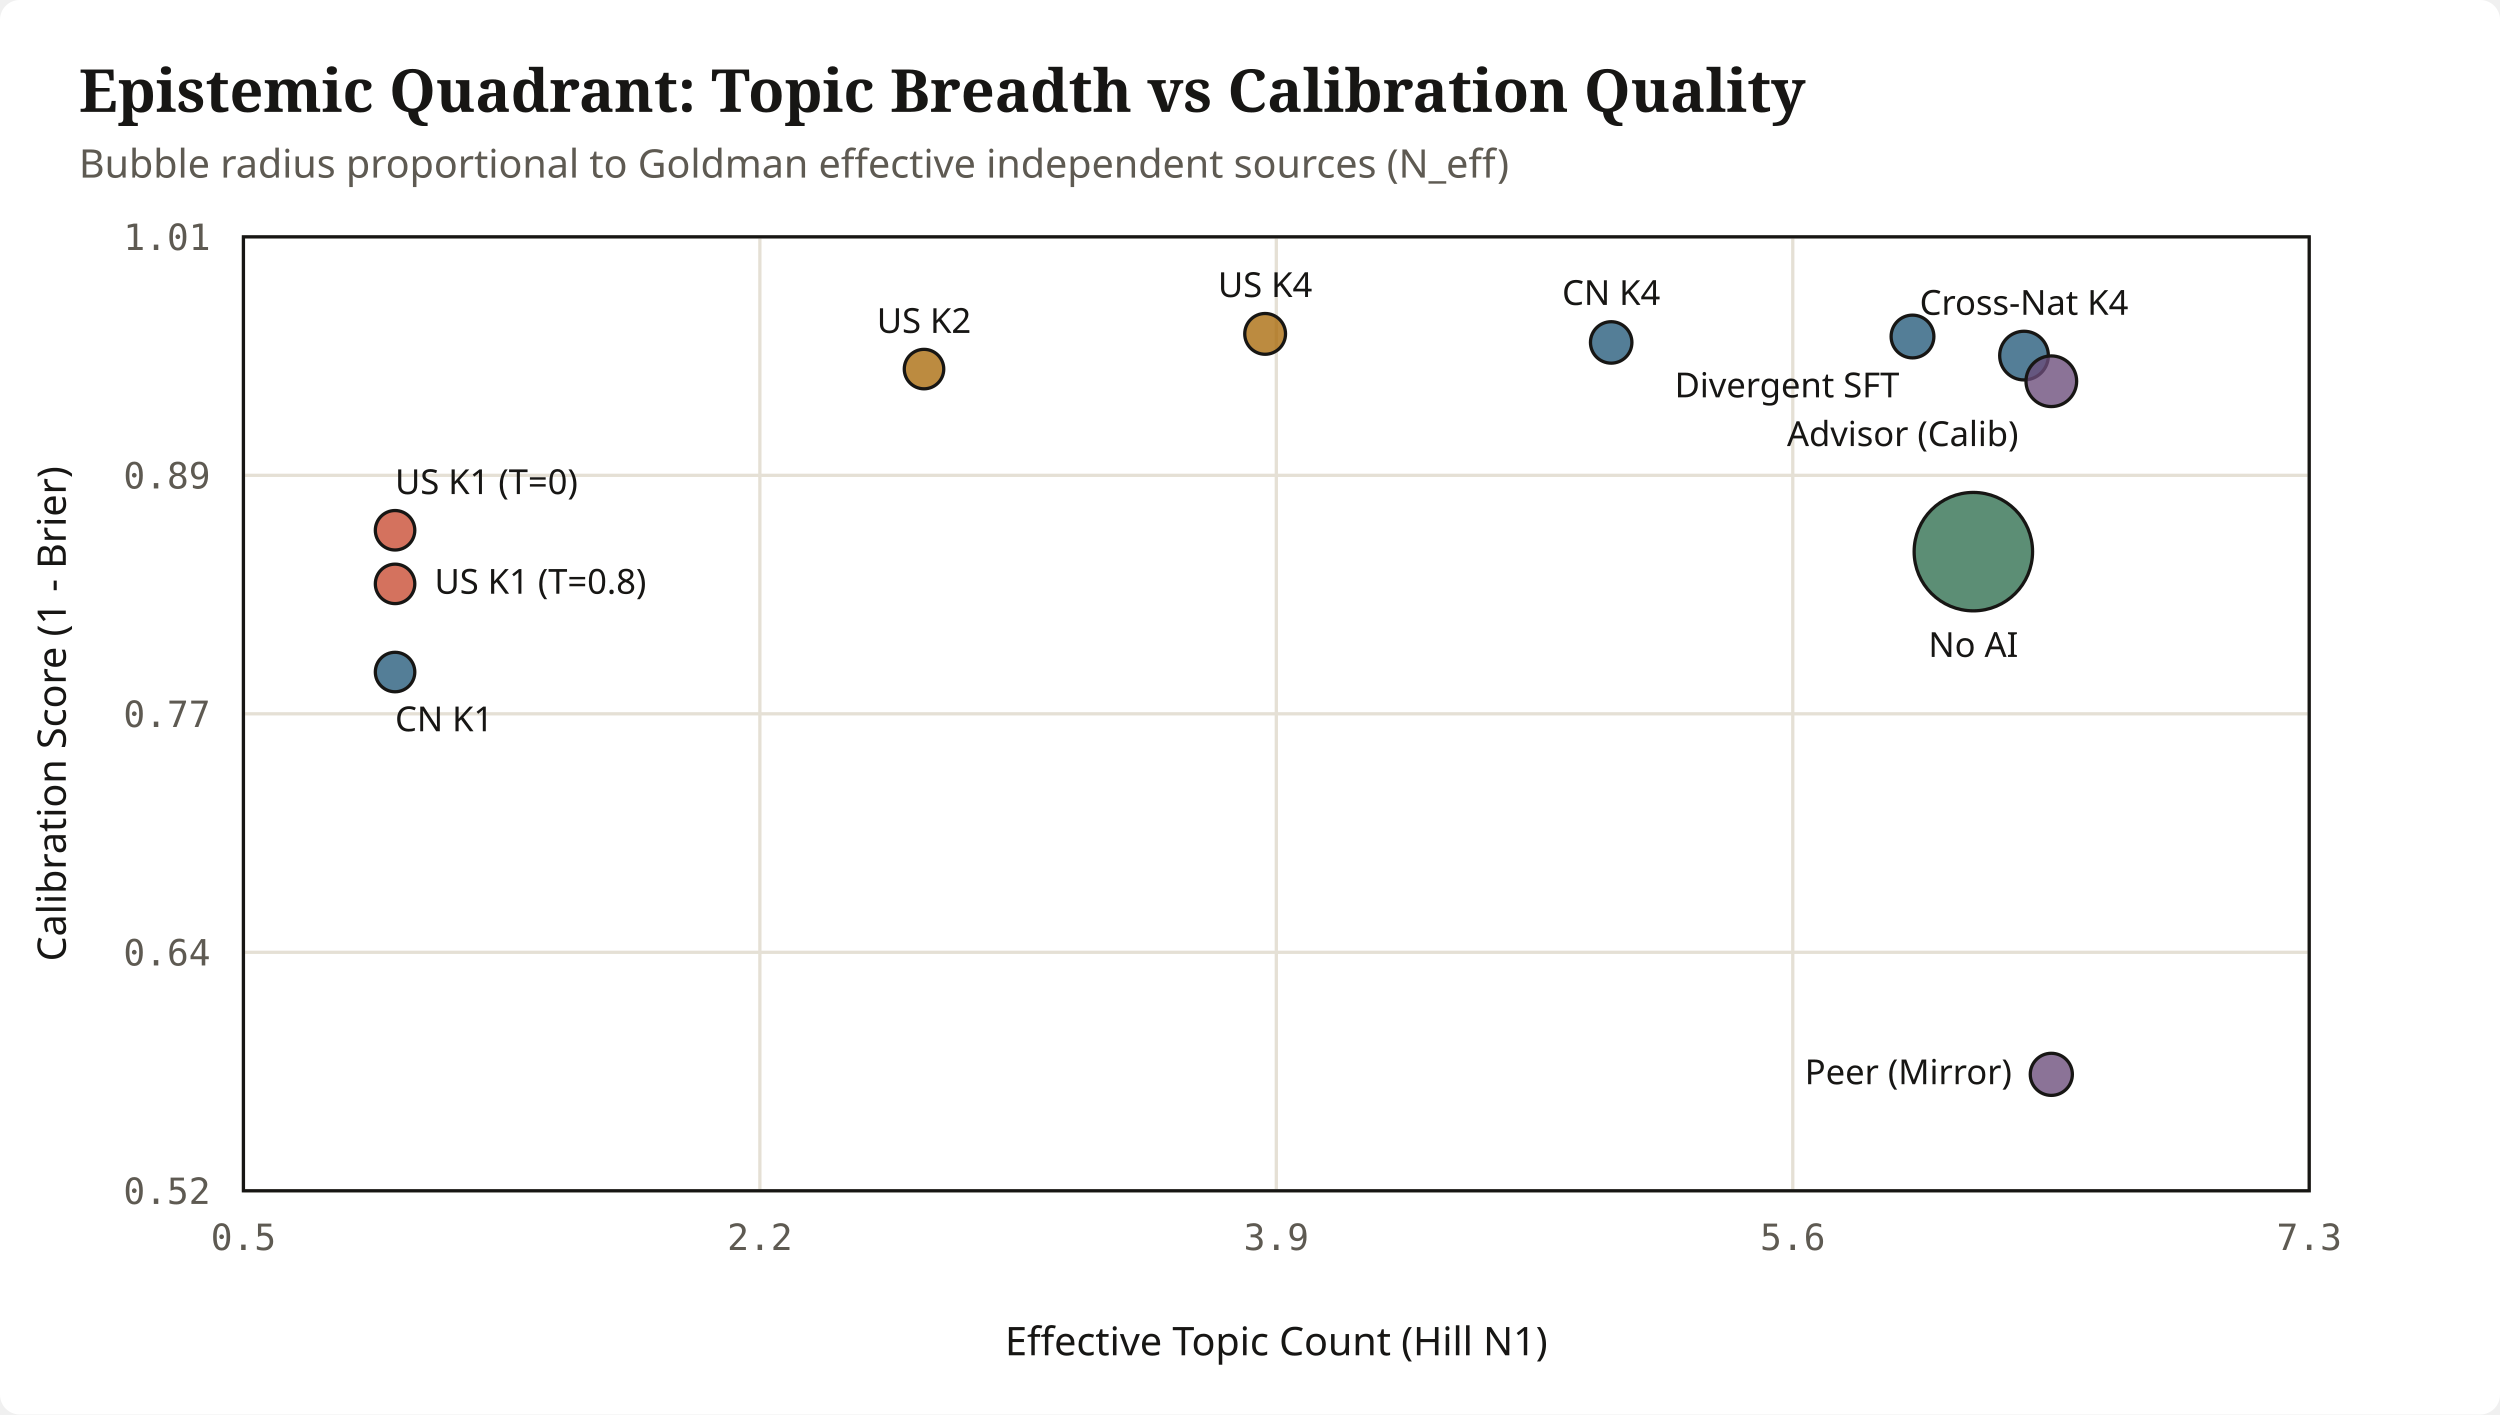
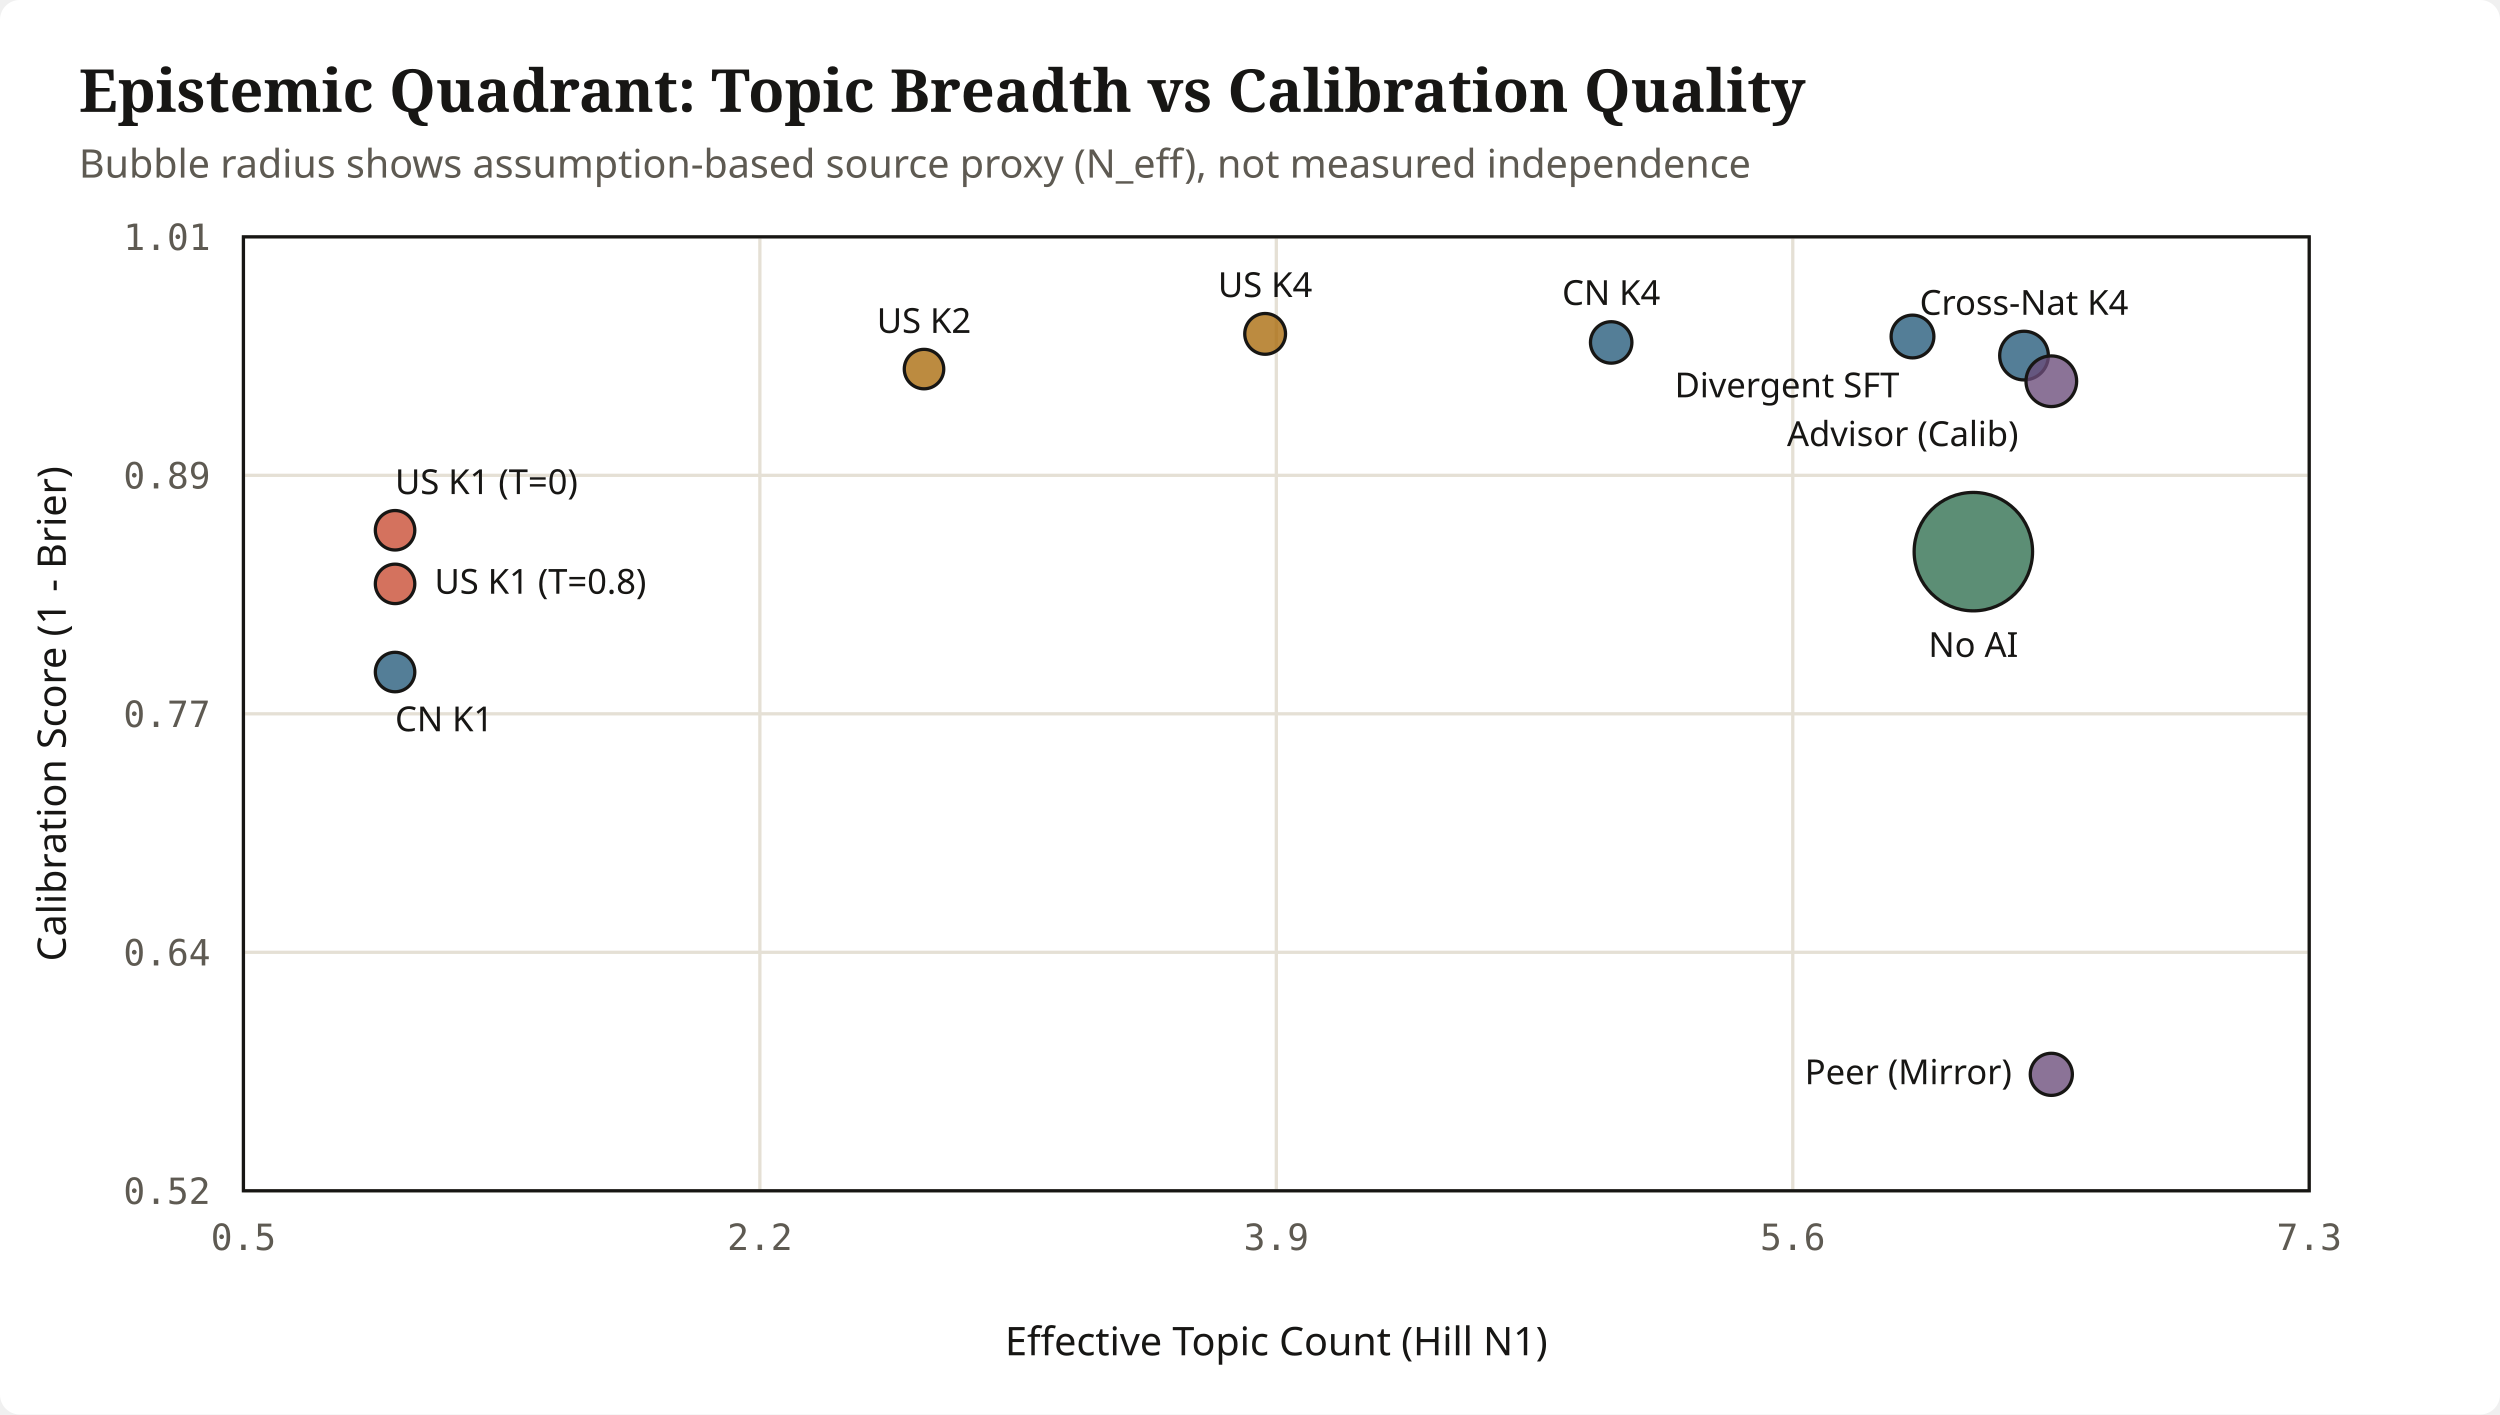
<svg xmlns="http://www.w3.org/2000/svg" viewBox="0 0 760 430" width="760" height="430" role="img" aria-label="Epistemic Quadrant">
  <rect width="760" height="430" fill="#FFFFFF" rx="6" />
  <text x="24" y="34" font-family="Georgia,serif" font-size="18" font-weight="700" fill="#171614">Epistemic Quadrant: Topic Breadth vs Calibration Quality</text>
-   <text x="24" y="54" font-family="sans-serif" font-size="12" fill="#5E5A52">Bubble radius proportional to Goldman effective independent sources (N_eff)</text>
+   <text x="24" y="54" font-family="sans-serif" font-size="12" fill="#5E5A52">Bubble radius shows assumption-based source proxy (N_eff), not measured independence</text>
  <line x1="74.0" y1="72" x2="74.0" y2="362" stroke="#E5E0D5" stroke-width="1" />
  <text x="74.0" y="380" text-anchor="middle" font-family="monospace" font-size="11" fill="#5E5A52">0.5</text>
  <line x1="74" y1="362.0" x2="702" y2="362.0" stroke="#E5E0D5" stroke-width="1" />
  <text x="64" y="366.0" text-anchor="end" font-family="monospace" font-size="11" fill="#5E5A52">0.52</text>
  <line x1="231.0" y1="72" x2="231.0" y2="362" stroke="#E5E0D5" stroke-width="1" />
  <text x="231.0" y="380" text-anchor="middle" font-family="monospace" font-size="11" fill="#5E5A52">2.2</text>
  <line x1="74" y1="289.5" x2="702" y2="289.5" stroke="#E5E0D5" stroke-width="1" />
  <text x="64" y="293.5" text-anchor="end" font-family="monospace" font-size="11" fill="#5E5A52">0.64</text>
  <line x1="388.0" y1="72" x2="388.0" y2="362" stroke="#E5E0D5" stroke-width="1" />
  <text x="388.0" y="380" text-anchor="middle" font-family="monospace" font-size="11" fill="#5E5A52">3.9</text>
  <line x1="74" y1="217.0" x2="702" y2="217.0" stroke="#E5E0D5" stroke-width="1" />
  <text x="64" y="221.0" text-anchor="end" font-family="monospace" font-size="11" fill="#5E5A52">0.77</text>
  <line x1="545.0" y1="72" x2="545.0" y2="362" stroke="#E5E0D5" stroke-width="1" />
  <text x="545.0" y="380" text-anchor="middle" font-family="monospace" font-size="11" fill="#5E5A52">5.6</text>
  <line x1="74" y1="144.5" x2="702" y2="144.5" stroke="#E5E0D5" stroke-width="1" />
  <text x="64" y="148.5" text-anchor="end" font-family="monospace" font-size="11" fill="#5E5A52">0.89</text>
  <line x1="702.0" y1="72" x2="702.0" y2="362" stroke="#E5E0D5" stroke-width="1" />
  <text x="702.0" y="380" text-anchor="middle" font-family="monospace" font-size="11" fill="#5E5A52">7.3</text>
  <line x1="74" y1="72.0" x2="702" y2="72.0" stroke="#E5E0D5" stroke-width="1" />
  <text x="64" y="76.0" text-anchor="end" font-family="monospace" font-size="11" fill="#5E5A52">1.01</text>
  <rect x="74" y="72" width="628" height="290" fill="none" stroke="#171614" stroke-width="1" />
  <text x="388.0" y="412" text-anchor="middle" font-family="sans-serif" font-size="12" fill="#171614">Effective Topic Count (Hill N1)</text>
  <text x="20" y="217.0" text-anchor="middle" transform="rotate(-90 20 217.0)" font-family="sans-serif" font-size="12" fill="#171614">Calibration Score (1 - Brier)</text>
  <circle cx="599.9" cy="167.7" r="18.0" fill="#2F6F4E" fill-opacity="0.78" stroke="#171614" stroke-width="1" />
  <text x="599.9" y="199.7" text-anchor="middle" font-family="sans-serif" font-size="10.5" fill="#171614">No AI</text>
  <circle cx="120.1" cy="161.2" r="6.0" fill="#C84B31" fill-opacity="0.78" stroke="#171614" stroke-width="1" />
  <text x="120.1" y="150.2" text-anchor="start" font-family="sans-serif" font-size="10.5" fill="#171614">US K1 (T=0)</text>
  <circle cx="120.1" cy="177.5" r="6.0" fill="#C84B31" fill-opacity="0.78" stroke="#171614" stroke-width="1" />
  <text x="132.1" y="180.5" text-anchor="start" font-family="sans-serif" font-size="10.5" fill="#171614">US K1 (T=0.8)</text>
  <circle cx="280.9" cy="112.2" r="6.0" fill="#A96A0B" fill-opacity="0.78" stroke="#171614" stroke-width="1" />
  <text x="280.9" y="101.2" text-anchor="middle" font-family="sans-serif" font-size="10.5" fill="#171614">US K2</text>
  <circle cx="384.6" cy="101.5" r="6.2" fill="#A96A0B" fill-opacity="0.78" stroke="#171614" stroke-width="1" />
  <text x="384.6" y="90.3" text-anchor="middle" font-family="sans-serif" font-size="10.5" fill="#171614">US K4</text>
  <circle cx="120.1" cy="204.3" r="6.0" fill="#245A7A" fill-opacity="0.78" stroke="#171614" stroke-width="1" />
  <text x="120.1" y="222.3" text-anchor="start" font-family="sans-serif" font-size="10.5" fill="#171614">CN K1</text>
  <circle cx="489.8" cy="104.1" r="6.3" fill="#245A7A" fill-opacity="0.78" stroke="#171614" stroke-width="1" />
  <text x="489.8" y="92.7" text-anchor="middle" font-family="sans-serif" font-size="10.5" fill="#171614">CN K4</text>
  <circle cx="581.4" cy="102.3" r="6.5" fill="#245A7A" fill-opacity="0.78" stroke="#171614" stroke-width="1" />
  <text x="577.4" y="120.8" text-anchor="end" font-family="sans-serif" font-size="10.5" fill="#171614">Divergent SFT</text>
  <circle cx="615.3" cy="108.1" r="7.4" fill="#245A7A" fill-opacity="0.78" stroke="#171614" stroke-width="1" />
  <text x="615.3" y="95.7" text-anchor="middle" font-family="sans-serif" font-size="10.5" fill="#171614">Cross-Nat K4</text>
  <circle cx="623.6" cy="115.9" r="7.7" fill="#6B4C7A" fill-opacity="0.78" stroke="#171614" stroke-width="1" />
  <text x="613.6" y="135.6" text-anchor="end" font-family="sans-serif" font-size="10.5" fill="#171614">Advisor (Calib)</text>
  <circle cx="623.6" cy="326.6" r="6.4" fill="#6B4C7A" fill-opacity="0.78" stroke="#171614" stroke-width="1" />
  <text x="611.6" y="329.6" text-anchor="end" font-family="sans-serif" font-size="10.5" fill="#171614">Peer (Mirror)</text>
</svg>
